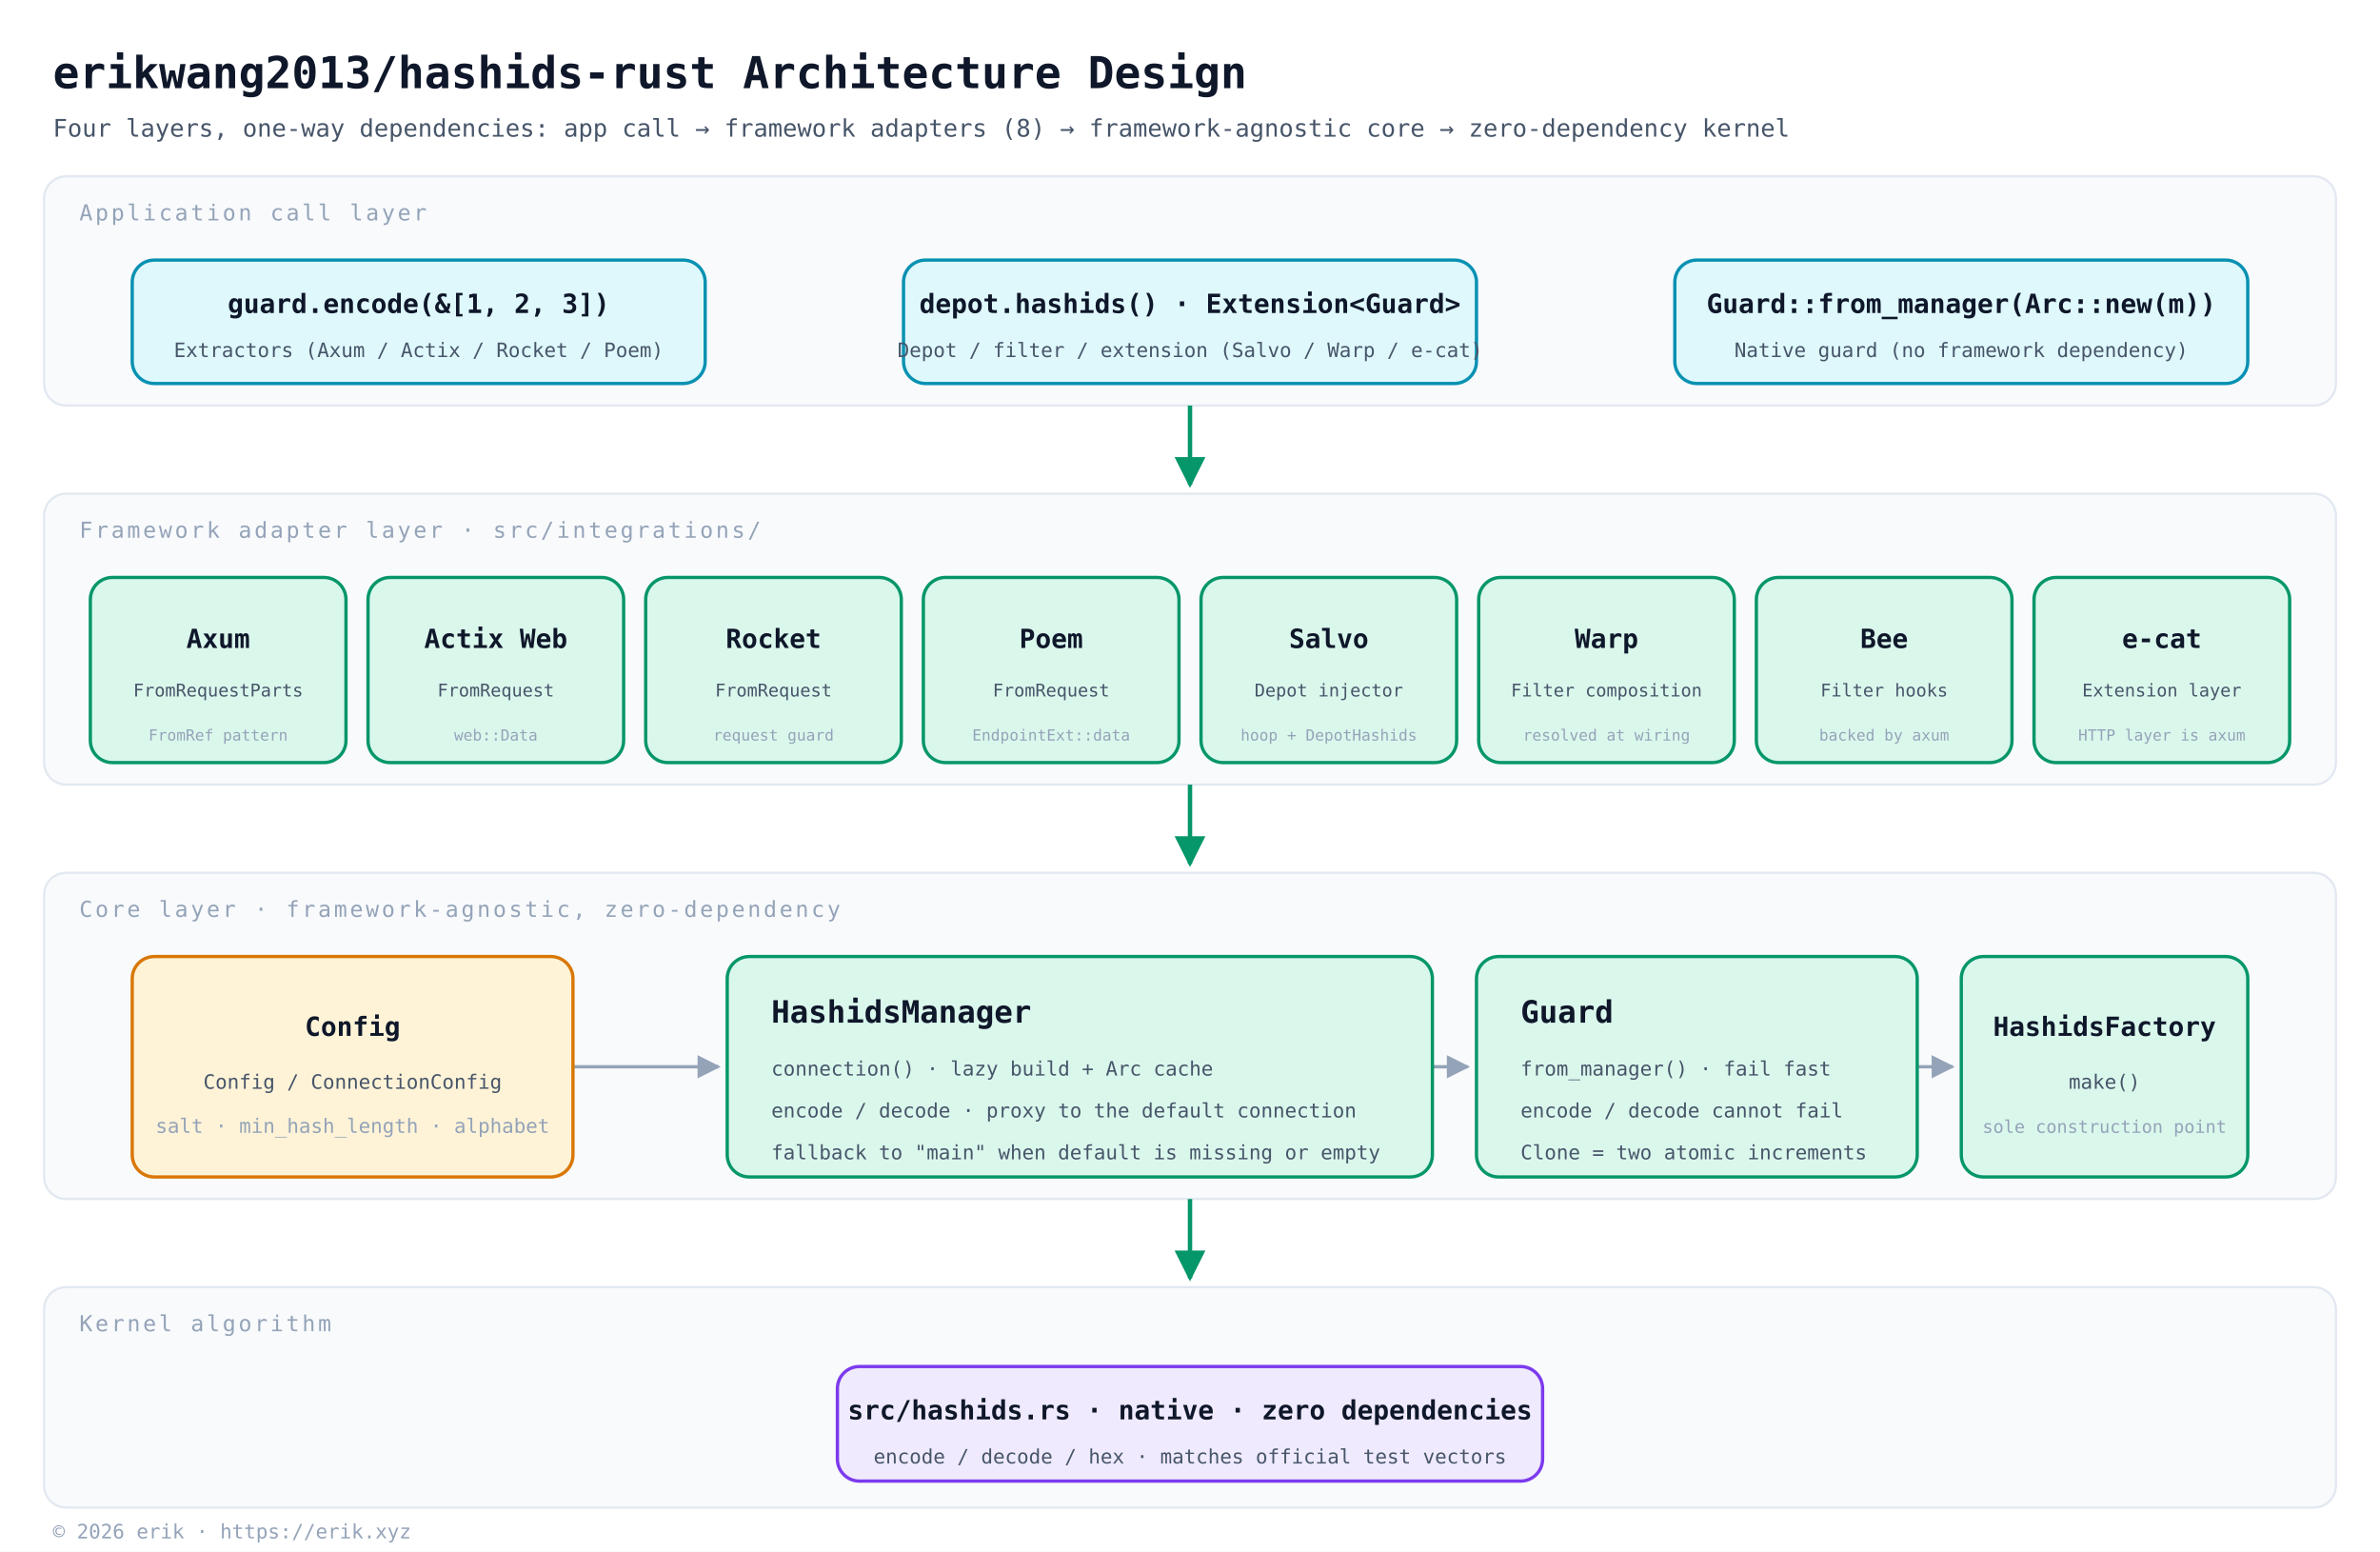
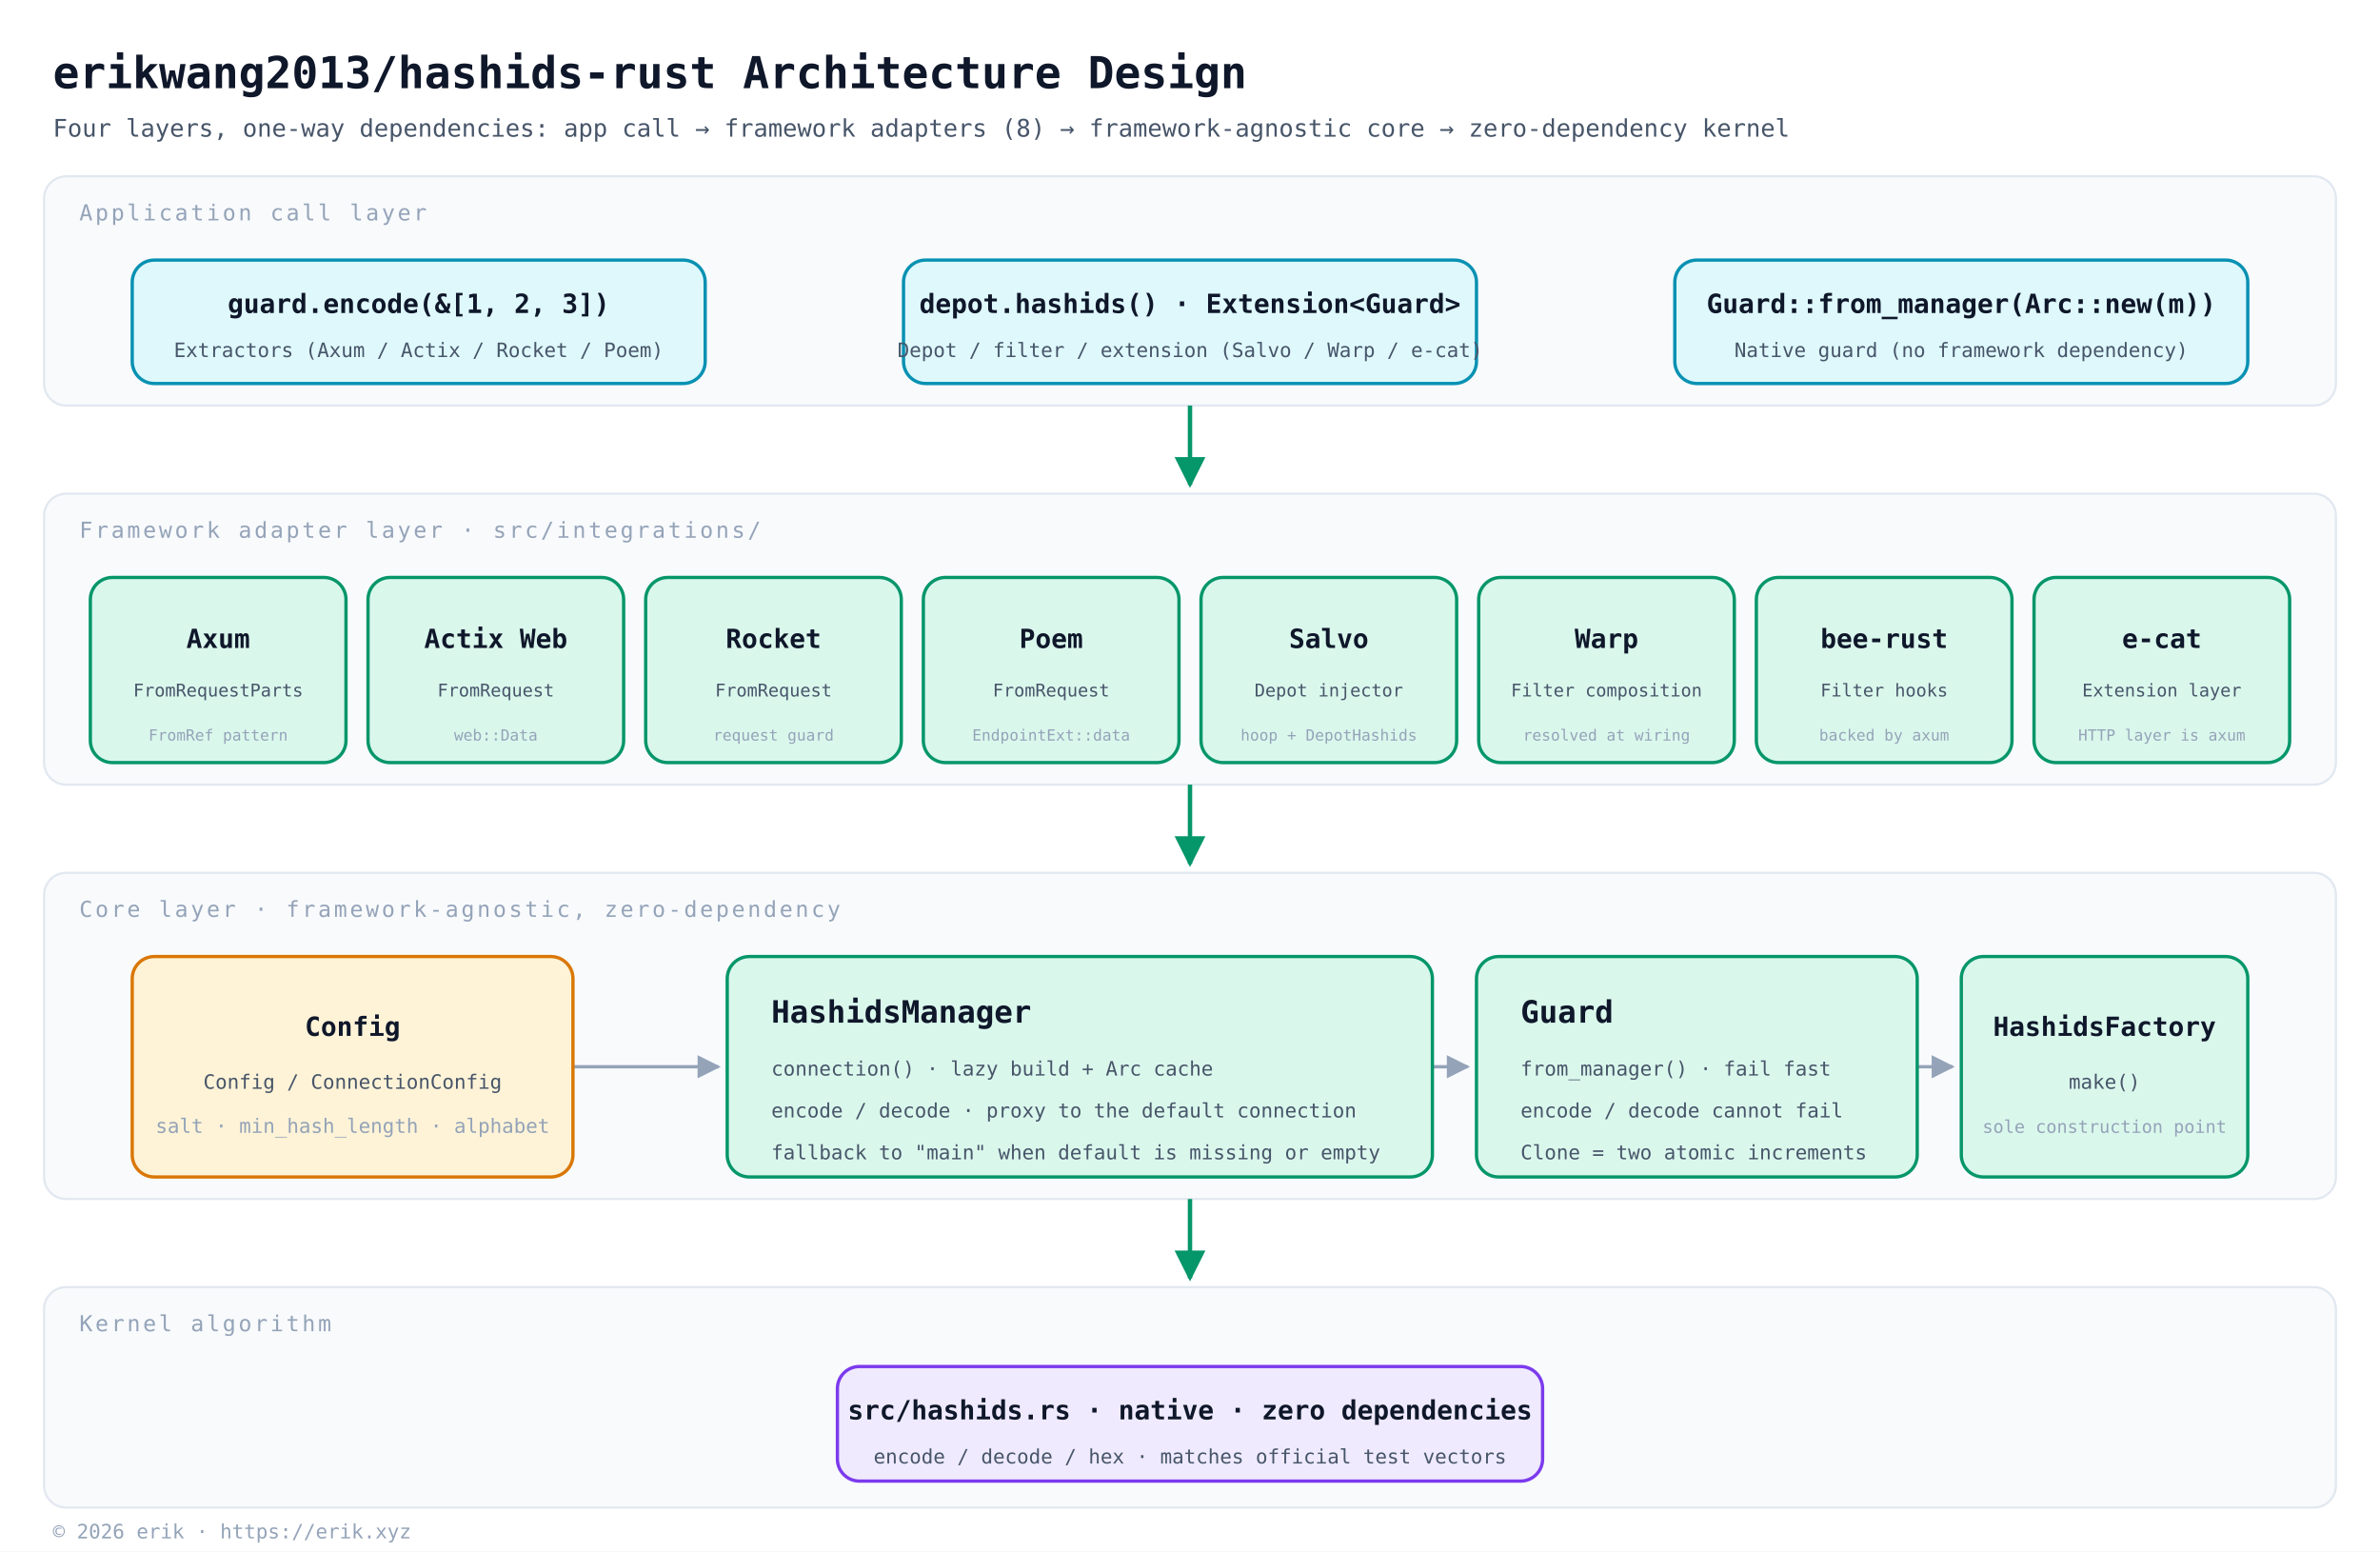
<svg xmlns="http://www.w3.org/2000/svg" viewBox="0 0 1080 704" role="img" aria-labelledby="archTitle archDesc">
  <defs>
    <style>
      text { font-family: ui-monospace, SFMono-Regular, Menlo, Consolas, "DejaVu Sans Mono", "PingFang SC", "Microsoft YaHei", monospace; }
      .bg          { fill: #ffffff; }
      .lane        { fill: #f8fafc; stroke: #e2e8f0; stroke-width: 1; }
      .lane-title  { fill: #94a3b8; font-size: 10px; letter-spacing: 1.2px; }
      .c-mask      { fill: #ffffff; }
      .c-frontend  { fill: rgba(34,211,238,.15);  stroke: #0891b2; stroke-width: 1.5; }
      .c-backend   { fill: rgba(52,211,153,.18);  stroke: #059669; stroke-width: 1.5; }
      .c-cloud     { fill: rgba(251,191,36,.18);  stroke: #d97706; stroke-width: 1.5; }
      .c-database  { fill: rgba(167,139,250,.18); stroke: #7c3aed; stroke-width: 1.5; }
      .t-primary   { fill: #0f172a; font-weight: 600; }
      .t-muted     { fill: #475569; }
      .t-dim       { fill: #94a3b8; }
      .a-default   { stroke: #94a3b8; fill: none; }
      .a-emphasis  { stroke: #059669; fill: none; }
      .a-head-default  { fill: #94a3b8; }
      .a-head-emphasis { fill: #059669; }

      @media (prefers-color-scheme: dark) {
        .bg          { fill: #0b1220; }
        .lane        { fill: #0f172a; stroke: #1e293b; }
        .lane-title  { fill: #64748b; }
        .c-mask      { fill: #0f172a; }
        .c-frontend  { fill: rgba(8,51,68,.40);   stroke: #22d3ee; }
        .c-backend   { fill: rgba(6,78,59,.40);   stroke: #34d399; }
        .c-cloud     { fill: rgba(120,53,15,.35); stroke: #fbbf24; }
        .c-database  { fill: rgba(76,29,149,.40); stroke: #a78bfa; }
        .t-primary   { fill: #f8fafc; }
        .t-muted     { fill: #94a3b8; }
        .t-dim       { fill: #64748b; }
        .a-default   { stroke: #64748b; }
        .a-emphasis  { stroke: #34d399; }
        .a-head-default  { fill: #64748b; }
        .a-head-emphasis { fill: #34d399; }
      }
    </style>
    <marker id="ah" viewBox="0 0 10 10" refX="9" refY="5" markerWidth="7" markerHeight="7" orient="auto">
      <path d="M0 0 L10 5 L0 10 z" class="a-head-default" />
    </marker>
    <marker id="ah-e" viewBox="0 0 10 10" refX="9" refY="5" markerWidth="7" markerHeight="7" orient="auto">
      <path d="M0 0 L10 5 L0 10 z" class="a-head-emphasis" />
    </marker>
  </defs>
  <rect class="bg" x="0" y="0" width="1080" height="704" />
  <text x="24" y="40" class="t-primary" font-size="20">erikwang2013/hashids-rust Architecture Design</text>
  <text x="24" y="62" class="t-muted" font-size="11">Four layers, one-way dependencies: app call → framework adapters (8) → framework-agnostic core → zero-dependency kernel</text>
  <rect class="lane" x="20" y="80" width="1040" height="104" rx="10" />
  <rect class="lane" x="20" y="224" width="1040" height="132" rx="10" />
  <rect class="lane" x="20" y="396" width="1040" height="148" rx="10" />
  <rect class="lane" x="20" y="584" width="1040" height="100" rx="10" />
  <text class="lane-title" x="36" y="100">Application call layer</text>
  <text class="lane-title" x="36" y="244">Framework adapter layer · src/integrations/</text>
  <text class="lane-title" x="36" y="416">Core layer · framework-agnostic, zero-dependency</text>
  <text class="lane-title" x="36" y="604">Kernel algorithm</text>
  <line class="a-emphasis" x1="540" y1="184" x2="540" y2="220" stroke-width="2" marker-end="url(#ah-e)" />
  <line class="a-emphasis" x1="540" y1="356" x2="540" y2="392" stroke-width="2" marker-end="url(#ah-e)" />
  <line class="a-emphasis" x1="540" y1="544" x2="540" y2="580" stroke-width="2" marker-end="url(#ah-e)" />
  <line class="a-default" x1="260" y1="484" x2="326" y2="484" stroke-width="1.5" marker-end="url(#ah)" />
  <line class="a-default" x1="650" y1="484" x2="666" y2="484" stroke-width="1.5" marker-end="url(#ah)" />
  <line class="a-default" x1="870" y1="484" x2="886" y2="484" stroke-width="1.5" marker-end="url(#ah)" />
  <text class="t-dim" x="636" y="476" font-size="9" text-anchor="middle">make()</text>
  <rect class="c-mask" x="60" y="118" width="260" height="56" rx="10" />
  <rect class="c-frontend" x="60" y="118" width="260" height="56" rx="10" />
  <text class="t-primary" x="190" y="142" font-size="12" text-anchor="middle">guard.encode(&amp;[1, 2, 3])</text>
  <text class="t-muted" x="190" y="162" font-size="9" text-anchor="middle">Extractors (Axum / Actix / Rocket / Poem)</text>
  <rect class="c-mask" x="410" y="118" width="260" height="56" rx="10" />
  <rect class="c-frontend" x="410" y="118" width="260" height="56" rx="10" />
  <text class="t-primary" x="540" y="142" font-size="12" text-anchor="middle">depot.hashids() · Extension&lt;Guard&gt;</text>
  <text class="t-muted" x="540" y="162" font-size="9" text-anchor="middle">Depot / filter / extension (Salvo / Warp / e-cat)</text>
  <rect class="c-mask" x="760" y="118" width="260" height="56" rx="10" />
  <rect class="c-frontend" x="760" y="118" width="260" height="56" rx="10" />
  <text class="t-primary" x="890" y="142" font-size="12" text-anchor="middle">Guard::from_manager(Arc::new(m))</text>
  <text class="t-muted" x="890" y="162" font-size="9" text-anchor="middle">Native guard (no framework dependency)</text>
  <rect class="c-mask" x="41" y="262" width="116" height="84" rx="10" />
  <rect class="c-backend" x="41" y="262" width="116" height="84" rx="10" />
  <text class="t-primary" x="99" y="294" font-size="12" text-anchor="middle">Axum</text>
  <text class="t-muted" x="99" y="316" font-size="8" text-anchor="middle">FromRequestParts</text>
  <text class="t-dim" x="99" y="336" font-size="7" text-anchor="middle">FromRef pattern</text>
  <rect class="c-mask" x="167" y="262" width="116" height="84" rx="10" />
  <rect class="c-backend" x="167" y="262" width="116" height="84" rx="10" />
  <text class="t-primary" x="225" y="294" font-size="12" text-anchor="middle">Actix Web</text>
  <text class="t-muted" x="225" y="316" font-size="8" text-anchor="middle">FromRequest</text>
  <text class="t-dim" x="225" y="336" font-size="7" text-anchor="middle">web::Data</text>
  <rect class="c-mask" x="293" y="262" width="116" height="84" rx="10" />
  <rect class="c-backend" x="293" y="262" width="116" height="84" rx="10" />
  <text class="t-primary" x="351" y="294" font-size="12" text-anchor="middle">Rocket</text>
  <text class="t-muted" x="351" y="316" font-size="8" text-anchor="middle">FromRequest</text>
  <text class="t-dim" x="351" y="336" font-size="7" text-anchor="middle">request guard</text>
  <rect class="c-mask" x="419" y="262" width="116" height="84" rx="10" />
  <rect class="c-backend" x="419" y="262" width="116" height="84" rx="10" />
  <text class="t-primary" x="477" y="294" font-size="12" text-anchor="middle">Poem</text>
  <text class="t-muted" x="477" y="316" font-size="8" text-anchor="middle">FromRequest</text>
  <text class="t-dim" x="477" y="336" font-size="7" text-anchor="middle">EndpointExt::data</text>
  <rect class="c-mask" x="545" y="262" width="116" height="84" rx="10" />
  <rect class="c-backend" x="545" y="262" width="116" height="84" rx="10" />
  <text class="t-primary" x="603" y="294" font-size="12" text-anchor="middle">Salvo</text>
  <text class="t-muted" x="603" y="316" font-size="8" text-anchor="middle">Depot injector</text>
  <text class="t-dim" x="603" y="336" font-size="7" text-anchor="middle">hoop + DepotHashids</text>
  <rect class="c-mask" x="671" y="262" width="116" height="84" rx="10" />
  <rect class="c-backend" x="671" y="262" width="116" height="84" rx="10" />
  <text class="t-primary" x="729" y="294" font-size="12" text-anchor="middle">Warp</text>
  <text class="t-muted" x="729" y="316" font-size="8" text-anchor="middle">Filter composition</text>
  <text class="t-dim" x="729" y="336" font-size="7" text-anchor="middle">resolved at wiring</text>
  <rect class="c-mask" x="797" y="262" width="116" height="84" rx="10" />
  <rect class="c-backend" x="797" y="262" width="116" height="84" rx="10" />
-   <text class="t-primary" x="855" y="294" font-size="12" text-anchor="middle">Bee</text>
+   <text class="t-primary" x="855" y="294" font-size="12" text-anchor="middle">bee-rust</text>
  <text class="t-muted" x="855" y="316" font-size="8" text-anchor="middle">Filter hooks</text>
  <text class="t-dim" x="855" y="336" font-size="7" text-anchor="middle">backed by axum</text>
  <rect class="c-mask" x="923" y="262" width="116" height="84" rx="10" />
  <rect class="c-backend" x="923" y="262" width="116" height="84" rx="10" />
  <text class="t-primary" x="981" y="294" font-size="12" text-anchor="middle">e-cat</text>
  <text class="t-muted" x="981" y="316" font-size="8" text-anchor="middle">Extension layer</text>
  <text class="t-dim" x="981" y="336" font-size="7" text-anchor="middle">HTTP layer is axum</text>
  <rect class="c-mask" x="60" y="434" width="200" height="100" rx="10" />
  <rect class="c-cloud" x="60" y="434" width="200" height="100" rx="10" />
  <text class="t-primary" x="160" y="470" font-size="12" text-anchor="middle">Config</text>
  <text class="t-muted" x="160" y="494" font-size="9" text-anchor="middle">Config / ConnectionConfig</text>
  <text class="t-dim" x="160" y="514" font-size="9" text-anchor="middle">salt · min_hash_length · alphabet</text>
  <rect class="c-mask" x="330" y="434" width="320" height="100" rx="10" />
  <rect class="c-backend" x="330" y="434" width="320" height="100" rx="10" />
  <text class="t-primary" x="350" y="464" font-size="14">HashidsManager</text>
  <text class="t-muted" x="350" y="488" font-size="9">connection() · lazy build + Arc cache</text>
  <text class="t-muted" x="350" y="507" font-size="9">encode / decode · proxy to the default connection</text>
  <text class="t-muted" x="350" y="526" font-size="9">fallback to "main" when default is missing or empty</text>
  <rect class="c-mask" x="670" y="434" width="200" height="100" rx="10" />
  <rect class="c-backend" x="670" y="434" width="200" height="100" rx="10" />
  <text class="t-primary" x="690" y="464" font-size="14">Guard</text>
  <text class="t-muted" x="690" y="488" font-size="9">from_manager() · fail fast</text>
  <text class="t-muted" x="690" y="507" font-size="9">encode / decode cannot fail</text>
  <text class="t-muted" x="690" y="526" font-size="9">Clone = two atomic increments</text>
  <rect class="c-mask" x="890" y="434" width="130" height="100" rx="10" />
  <rect class="c-backend" x="890" y="434" width="130" height="100" rx="10" />
  <text class="t-primary" x="955" y="470" font-size="12" text-anchor="middle">HashidsFactory</text>
  <text class="t-muted" x="955" y="494" font-size="9" text-anchor="middle">make()</text>
  <text class="t-dim" x="955" y="514" font-size="8" text-anchor="middle">sole construction point</text>
  <rect class="c-mask" x="380" y="620" width="320" height="52" rx="10" />
  <rect class="c-database" x="380" y="620" width="320" height="52" rx="10" />
  <text class="t-primary" x="540" y="644" font-size="12" text-anchor="middle">src/hashids.rs · native · zero dependencies</text>
  <text class="t-muted" x="540" y="664" font-size="9" text-anchor="middle">encode / decode / hex · matches official test vectors</text>
  <text class="t-dim" x="24" y="698" font-size="9">© 2026 erik · https://erik.xyz</text>
</svg>
